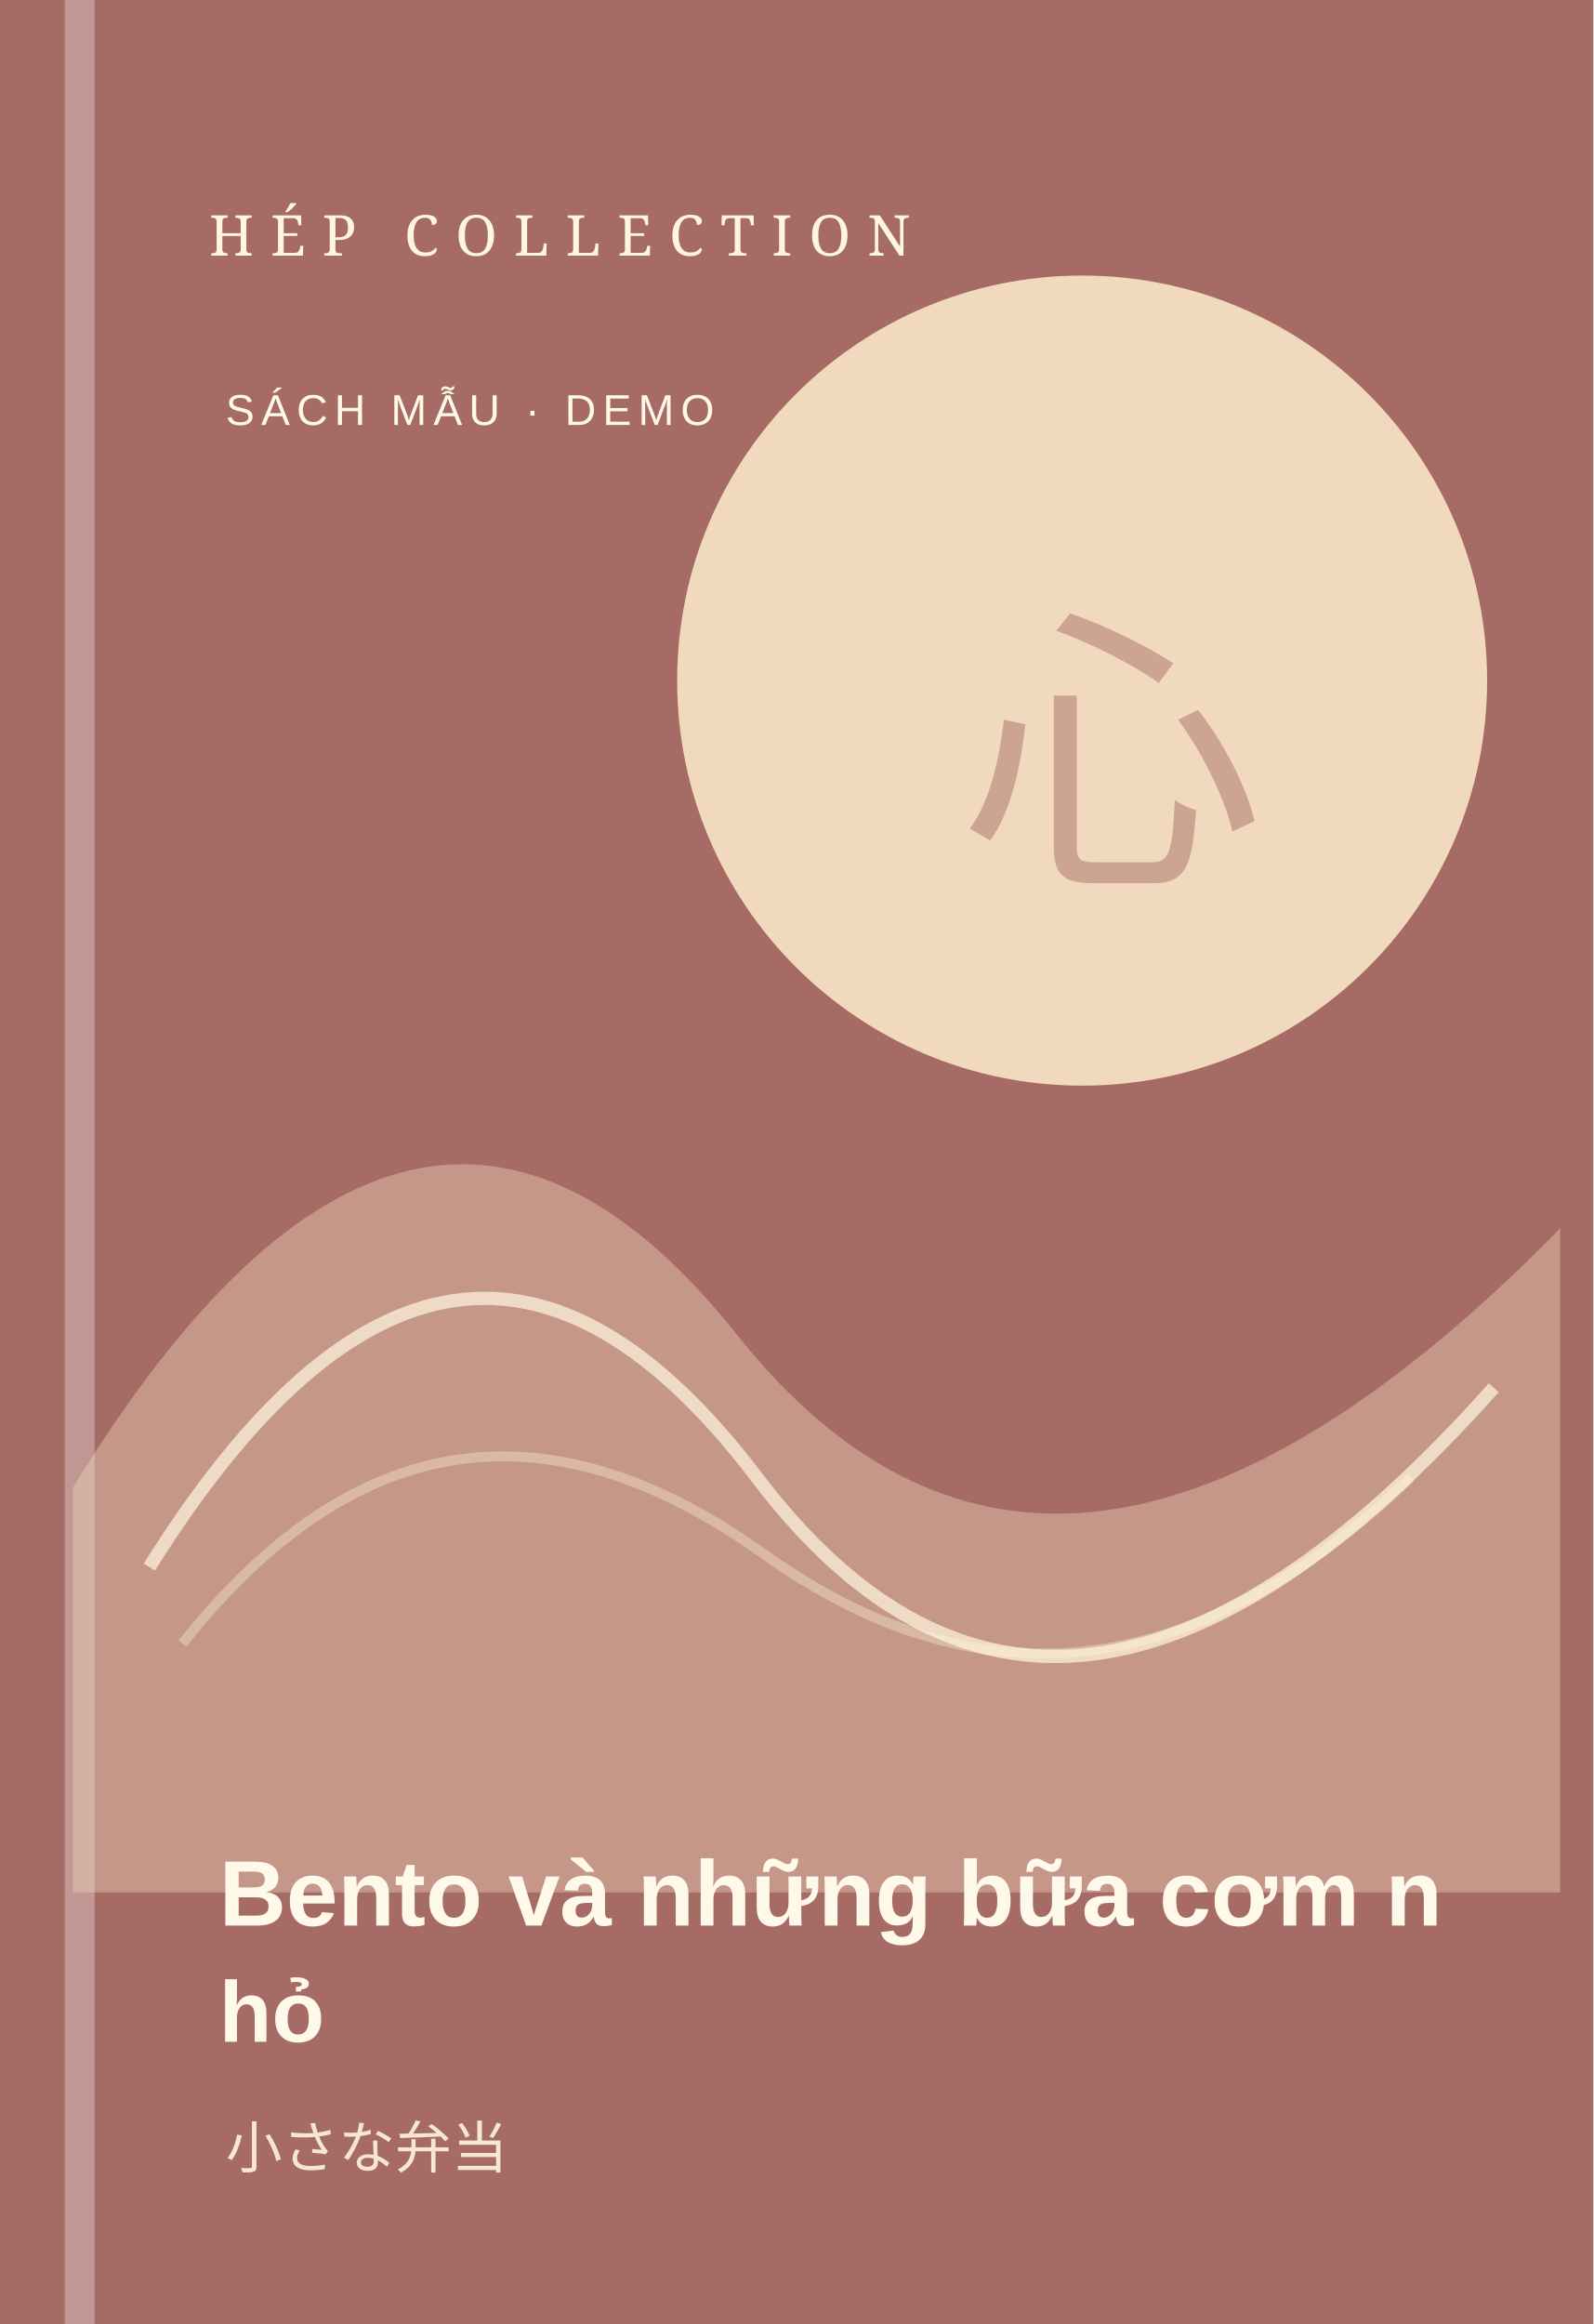
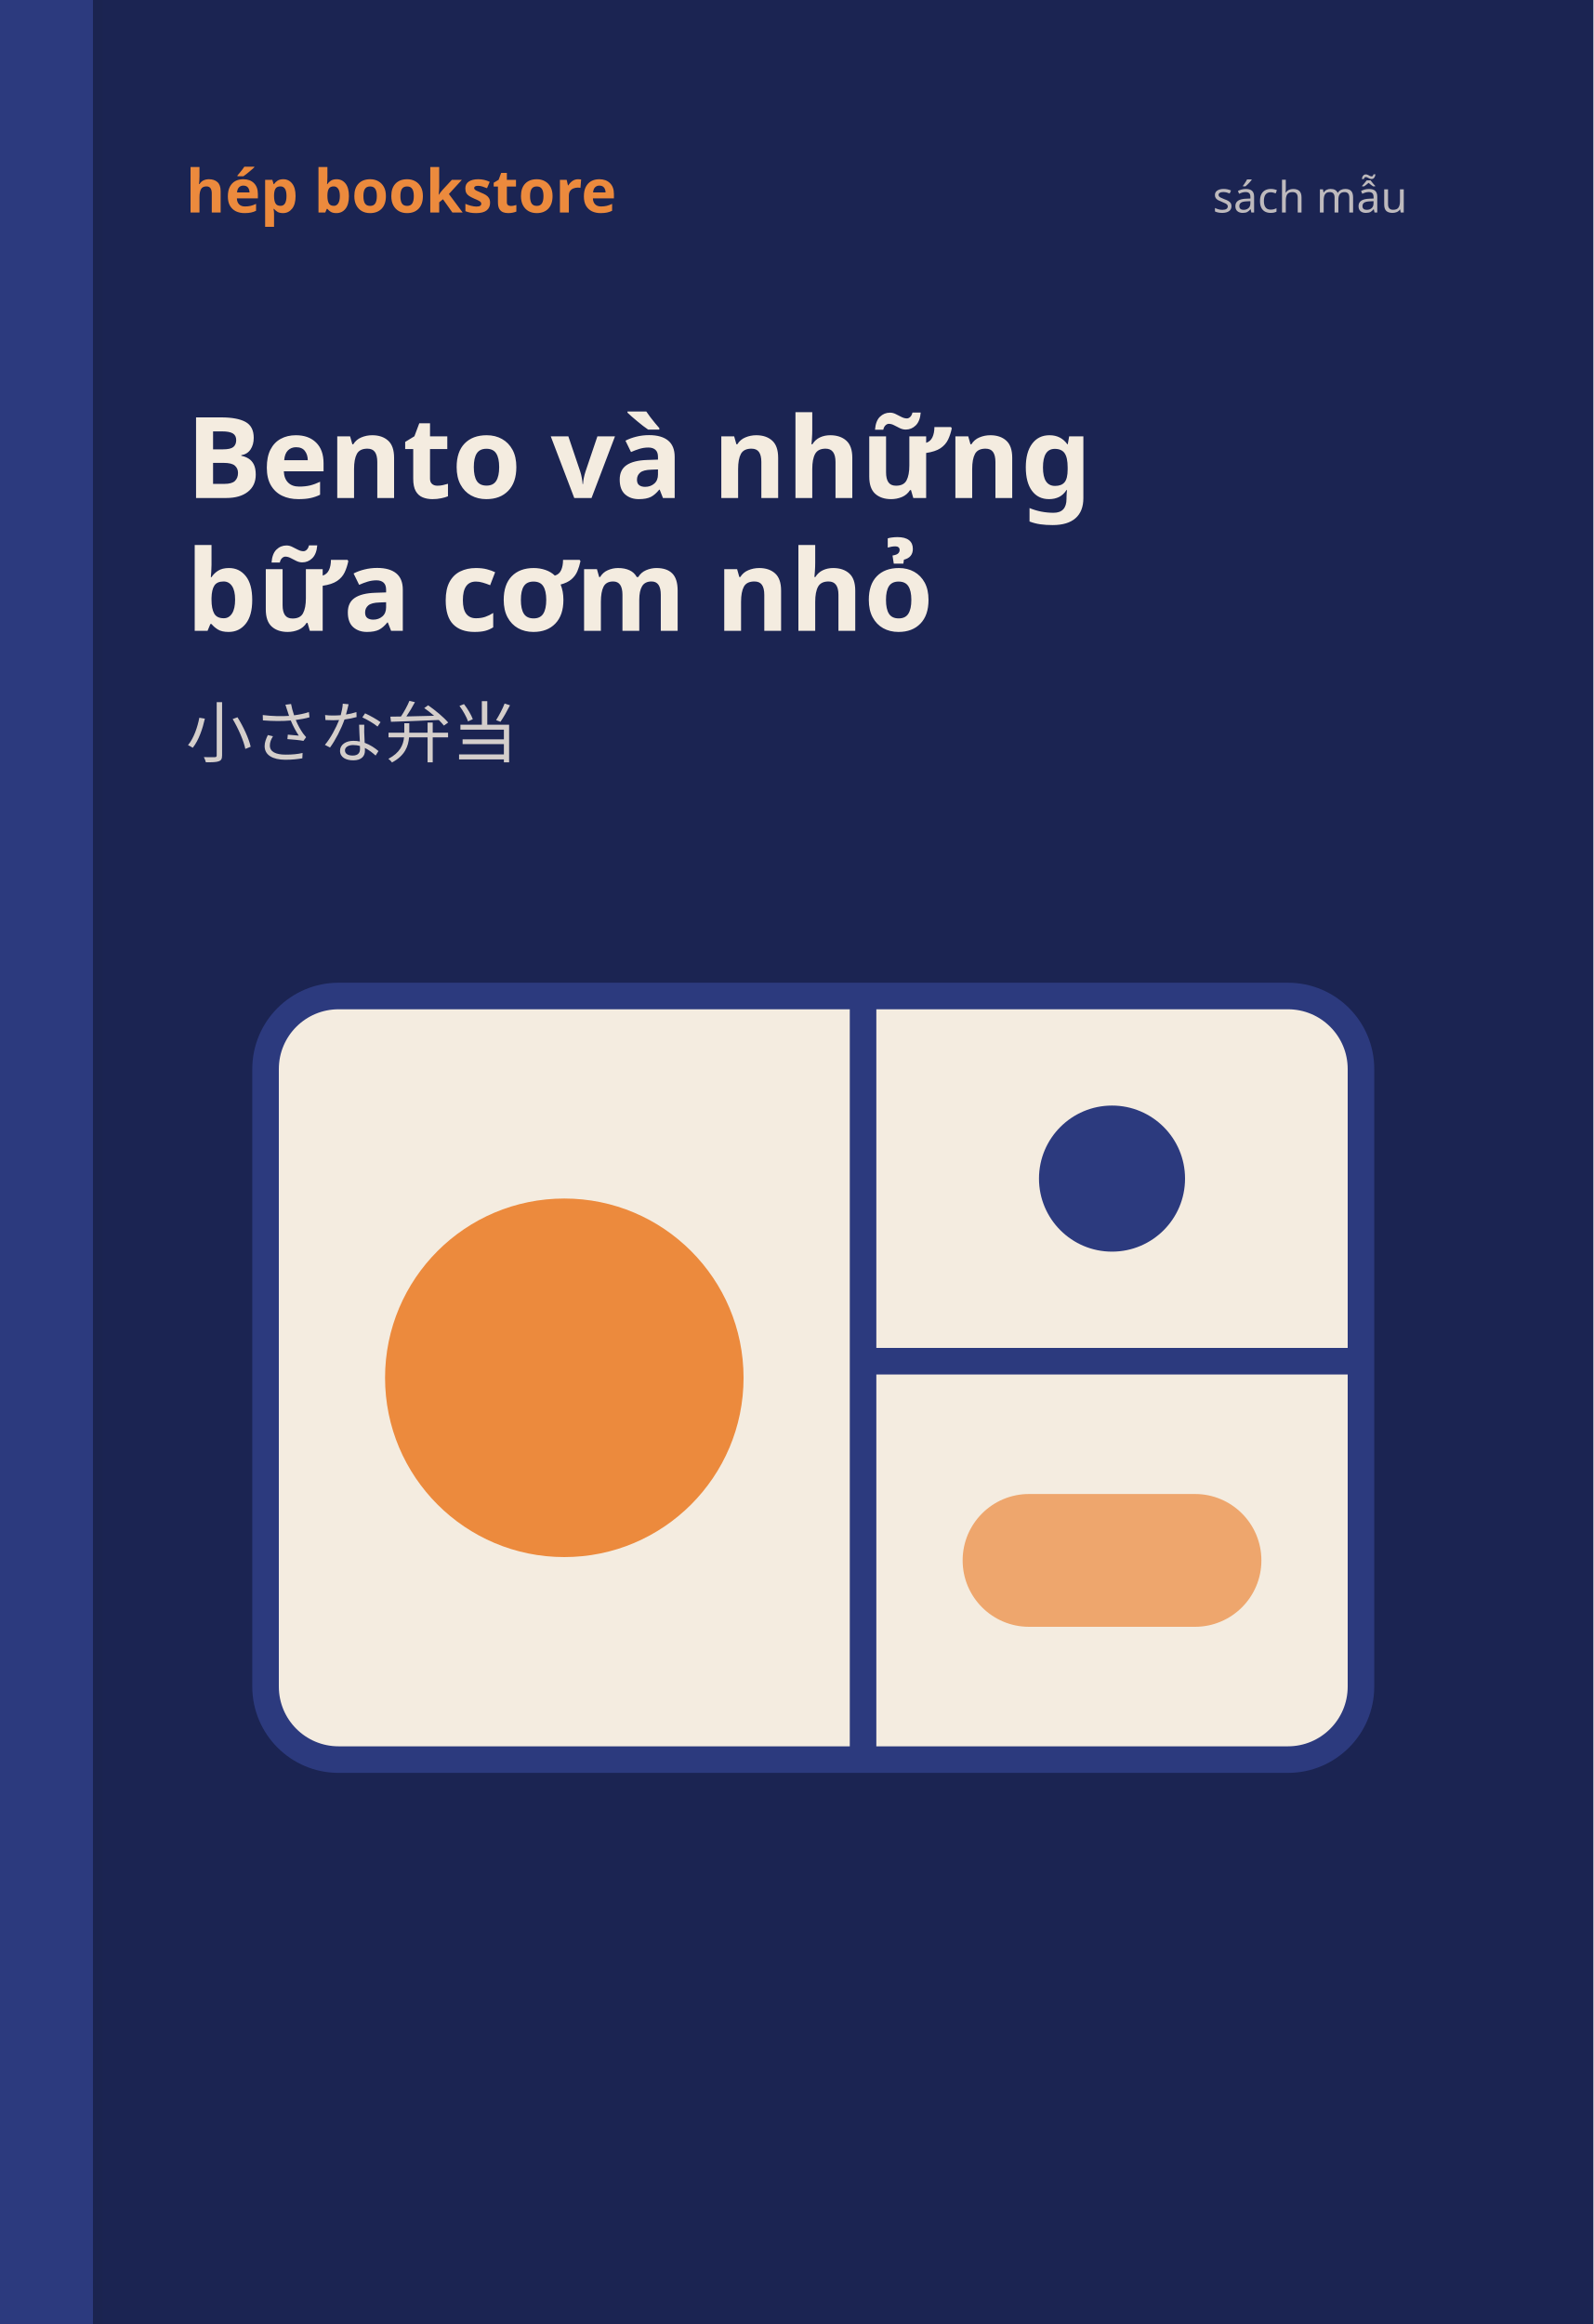
<svg xmlns="http://www.w3.org/2000/svg" width="480" height="700" viewBox="0 0 480 700" role="img" aria-label="Bìa minh họa Bento và những bữa cơm nhỏ">
-   <rect width="480" height="700" fill="#a76b65" />
-   <path d="M24 0 L24 700" stroke="#ffffff" stroke-opacity=".3" stroke-width="9" />
-   <circle cx="326" cy="205" r="122" fill="#f0d9bd" />
-   <path d="M22 448 Q125 280 222 402 T470 370 L470 570 L22 570" fill="#f0d9bd" fill-opacity=".4" />
-   <path d="M45 472 Q137 325 228 445 T450 418" fill="none" stroke="#fff5dc" stroke-opacity=".72" stroke-width="4" />
-   <path d="M55 495 Q132 398 230 468 T425 445" fill="none" stroke="#fff5dc" stroke-opacity=".35" stroke-width="3" />
-   <text x="63" y="77" font-family="Georgia,serif" font-size="17" letter-spacing="5" fill="#fff5e3">HÉP COLLECTION</text>
-   <text x="66" y="580" font-family="Arial,sans-serif" font-weight="bold" font-size="28" fill="#fff9e9">Bento và những bữa cơm n</text>
-   <text x="66" y="615" font-family="Arial,sans-serif" font-weight="bold" font-size="26" fill="#fff9e9">hỏ</text>
-   <text x="68" y="653" font-family="sans-serif" font-size="17" fill="#fff5dc" opacity=".9">小さな弁当</text>
-   <text x="290" y="260" font-family="serif" font-size="90" fill="#a76b65" fill-opacity=".48">心</text>
-   <text x="68" y="128" font-family="Arial" font-size="13" fill="#fff9e9" letter-spacing="2">SÁCH MẪU · DEMO</text>
+   <rect width="480" height="700" fill="#1b2452" />
+   <rect x="80" y="300" width="330" height="230" rx="22" fill="#f4ece0" />
+   <path d="M260 300 V530 M260 410 H410" stroke="#2c3a7e" stroke-width="8" />
+   <rect x="80" y="300" width="330" height="230" rx="22" fill="none" stroke="#2c3a7e" stroke-width="8" />
+   <circle cx="170" cy="415" r="54" fill="#ec8a3d" />
+   <circle cx="335" cy="355" r="22" fill="#2c3a7e" />
+   <rect x="290" y="450" width="90" height="40" rx="20" fill="#ec8a3d" fill-opacity=".7" />
+   <rect width="28" height="700" fill="#2c3a7e" />
+   <rect x="28" width="3" height="700" fill="#1f2547" fill-opacity=".12" />
+   <text x="56" y="64" font-family="'Baloo 2','Be Vietnam Pro','Segoe UI',system-ui,sans-serif" font-weight="600" font-size="18" fill="#ec8a3d">hép bookstore</text>
+   <text x="424" y="64" text-anchor="end" font-family="'Baloo 2','Be Vietnam Pro','Segoe UI',system-ui,sans-serif" font-size="13" fill="#f4ece0" fill-opacity=".75">sách mẫu</text>
+   <text x="56" y="150" font-family="'Baloo 2','Be Vietnam Pro','Segoe UI',system-ui,sans-serif" font-weight="700" font-size="34" fill="#f4ece0">Bento và những</text>
+   <text x="56" y="190" font-family="'Baloo 2','Be Vietnam Pro','Segoe UI',system-ui,sans-serif" font-weight="700" font-size="34" fill="#f4ece0">bữa cơm nhỏ</text>
+   <text x="56" y="228" font-family="'Zen Maru Gothic','Hiragino Maru Gothic ProN','Noto Sans JP',sans-serif" font-weight="500" font-size="20" fill="#f4ece0" fill-opacity=".85" lang="ja">小さな弁当</text>
</svg>
